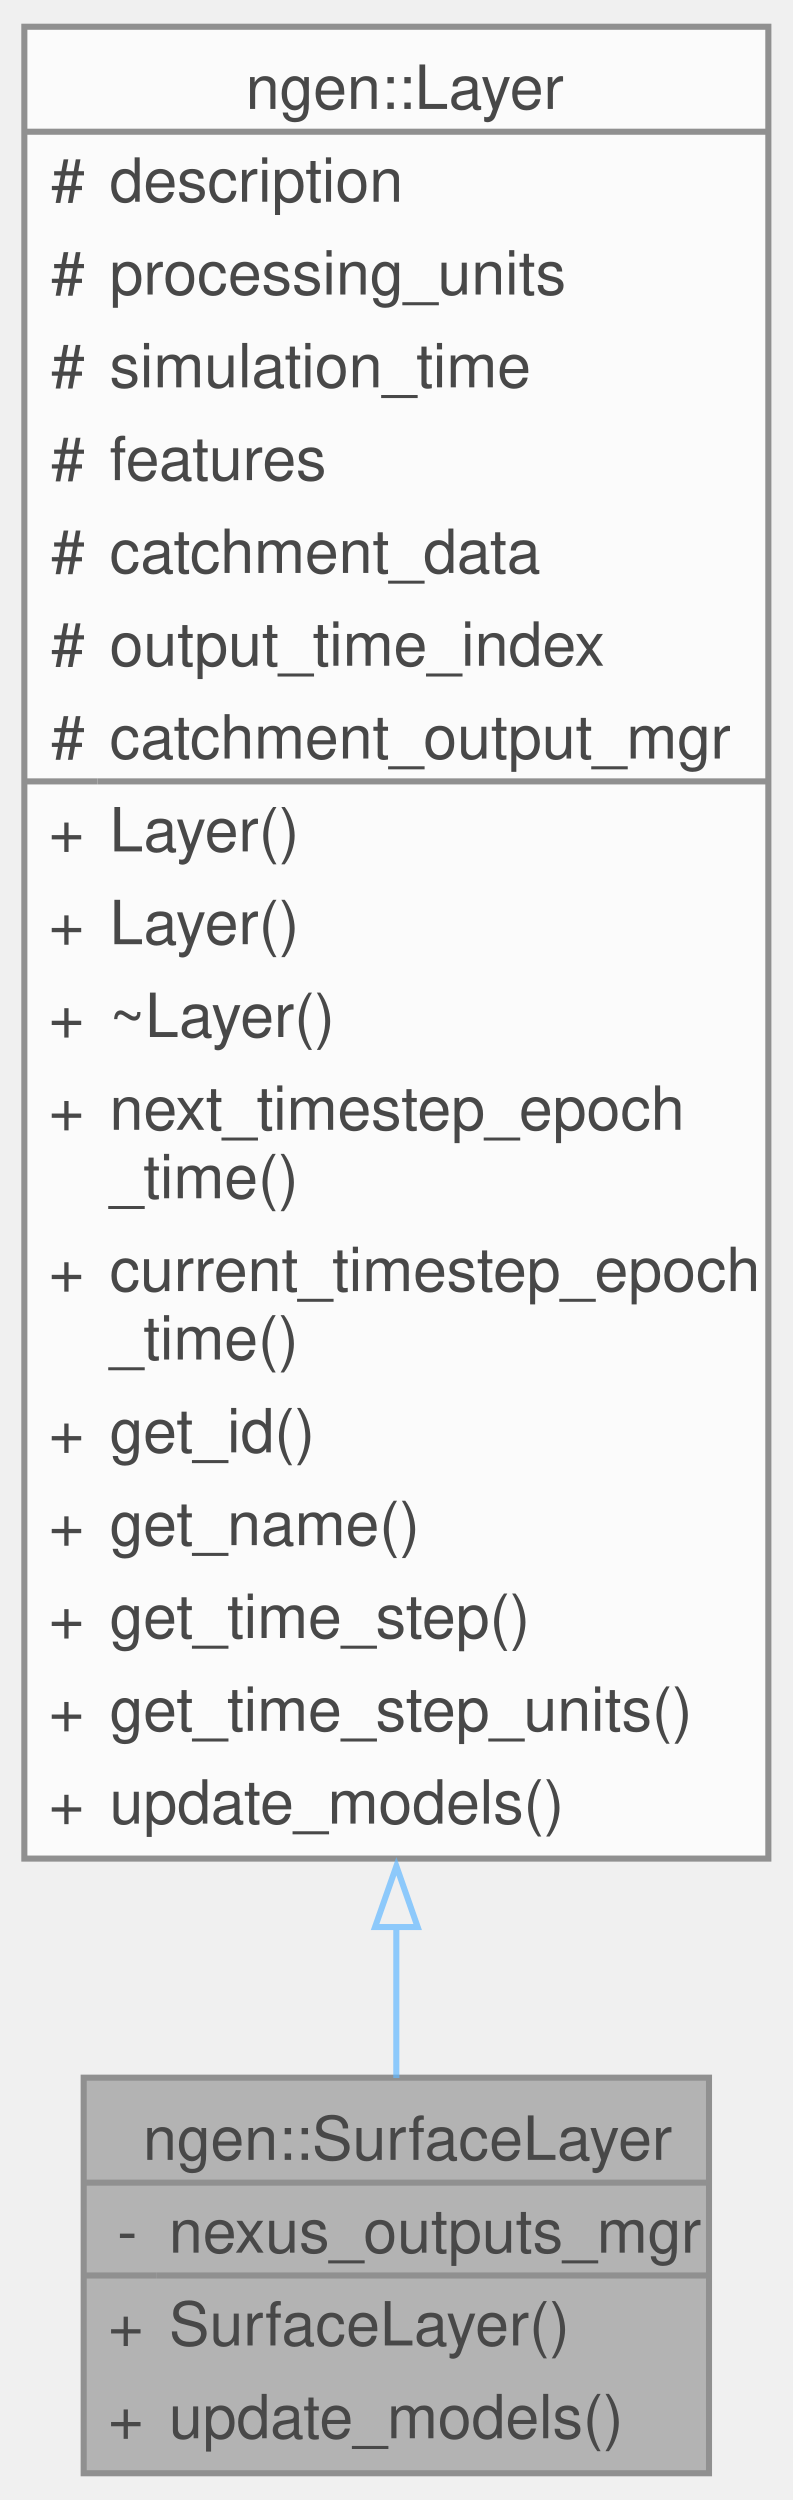
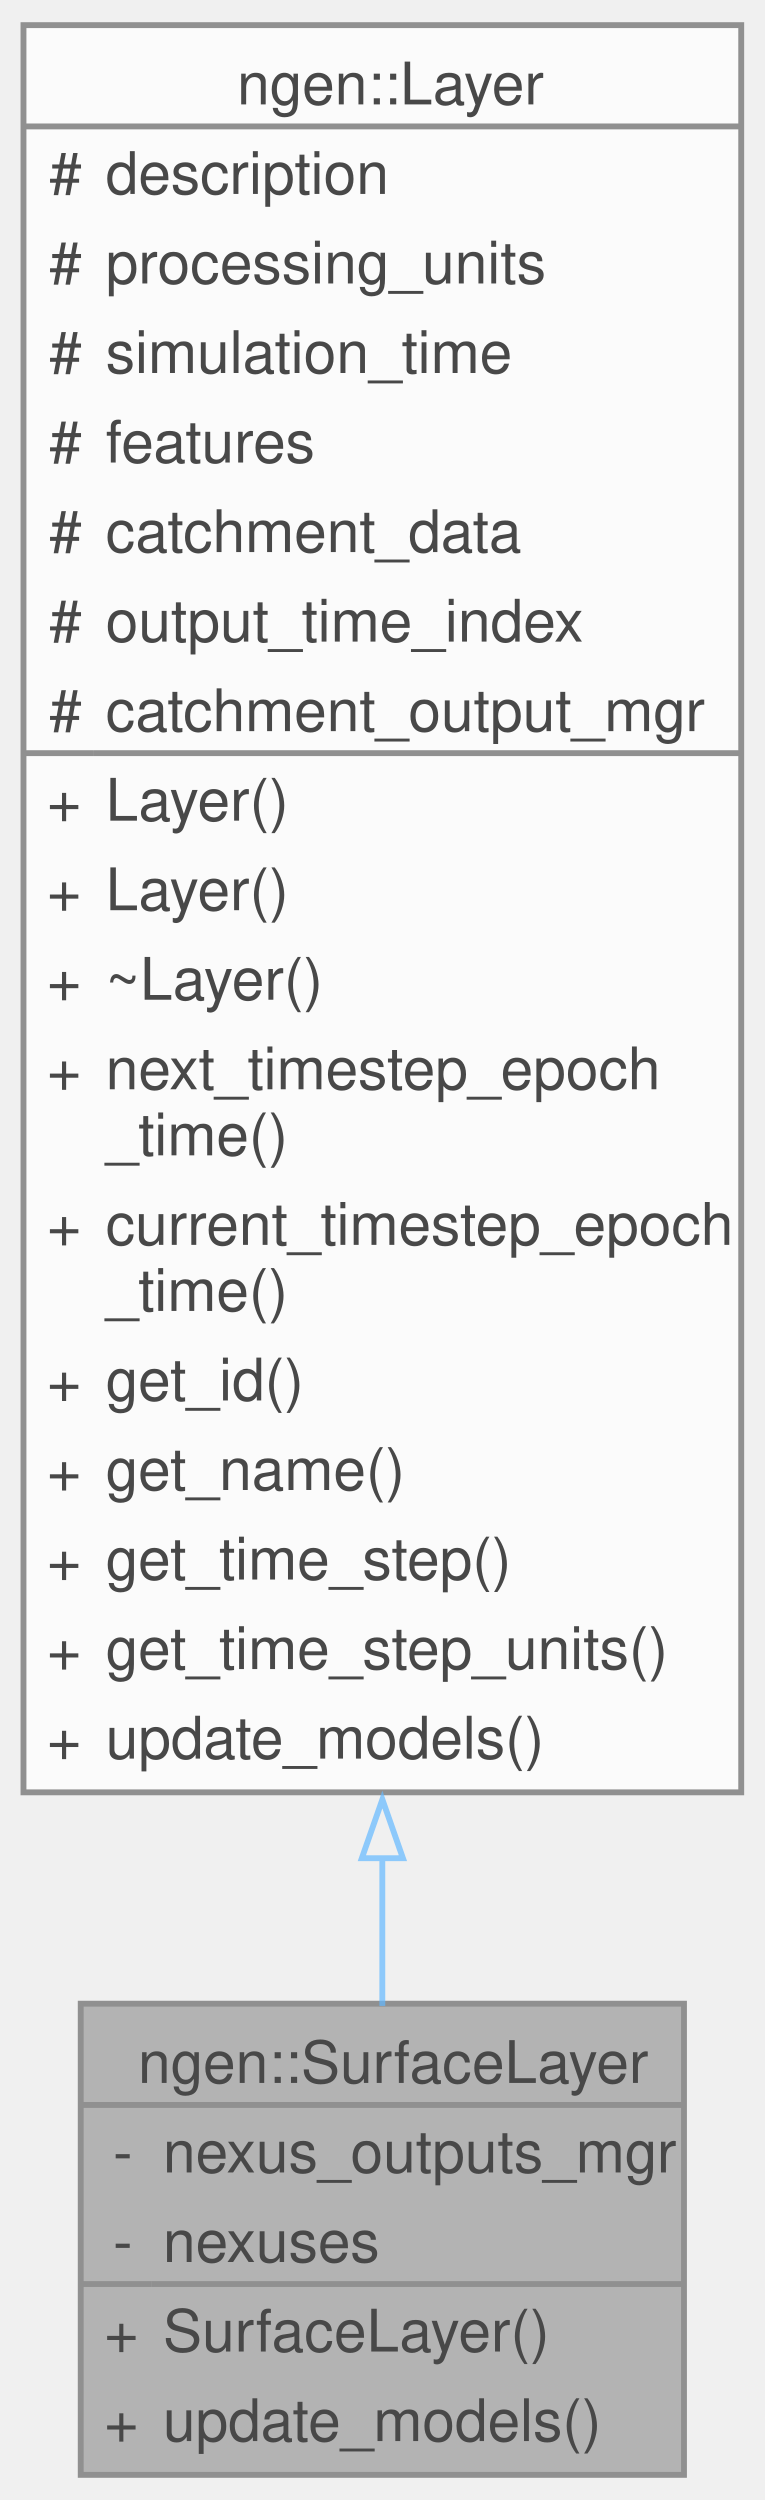
- <svg xmlns="http://www.w3.org/2000/svg" xmlns:xlink="http://www.w3.org/1999/xlink" width="130pt" height="410pt" viewBox="0.00 0.00 130.25 410.00">
+ <svg xmlns="http://www.w3.org/2000/svg" xmlns:xlink="http://www.w3.org/1999/xlink" width="130pt" height="425pt" viewBox="0.00 0.00 130.25 425.25">
  <svg id="main" version="1.1" xml:space="preserve">
    <style type="text/css">
.node, .edge {opacity: 0.7;}
.node.selected, .edge.selected {opacity: 1;}
.edge:hover path { stroke: red; }
.edge:hover polygon { stroke: red; fill: red; }
</style>
    <svg id="graph" class="graph">
-       <g id="graph0" class="graph" transform="scale(1 1) rotate(0) translate(4 406)">
+       <g id="graph0" class="graph" transform="scale(1 1) rotate(0) translate(4 421.25)">
        <g id="Node000001" class="node">
          <g id="a_Node000001">
            <a xlink:title=" ">
-               <polygon fill="#999999" stroke="none" points="112.5,-65 9.75,-65 9.75,0 112.5,0 112.5,-65" />
-               <text text-anchor="start" x="19.5" y="-51.5" font-family="Helvetica,sans-Serif" font-size="10.00">ngen::SurfaceLayer</text>
+               <polygon fill="#999999" stroke="none" points="112.5,-80.25 9.75,-80.25 9.75,0 112.5,0 112.5,-80.25" />
+               <text text-anchor="start" x="19.5" y="-66.75" font-family="Helvetica,sans-Serif" font-size="10.00">ngen::SurfaceLayer</text>
+               <text text-anchor="start" x="15.25" y="-51.5" font-family="Helvetica,sans-Serif" font-size="10.00">-</text>
+               <text text-anchor="start" x="23.75" y="-51.5" font-family="Helvetica,sans-Serif" font-size="10.00">nexus_outputs_mgr</text>
              <text text-anchor="start" x="15.25" y="-36.25" font-family="Helvetica,sans-Serif" font-size="10.00">-</text>
-               <text text-anchor="start" x="23.75" y="-36.25" font-family="Helvetica,sans-Serif" font-size="10.00">nexus_outputs_mgr</text>
+               <text text-anchor="start" x="23.75" y="-36.25" font-family="Helvetica,sans-Serif" font-size="10.00">nexuses</text>
              <text text-anchor="start" x="13.75" y="-21" font-family="Helvetica,sans-Serif" font-size="10.00">+</text>
              <text text-anchor="start" x="23.75" y="-21" font-family="Helvetica,sans-Serif" font-size="10.00">SurfaceLayer()</text>
              <text text-anchor="start" x="13.75" y="-5.75" font-family="Helvetica,sans-Serif" font-size="10.00">+</text>
              <text text-anchor="start" x="23.75" y="-5.75" font-family="Helvetica,sans-Serif" font-size="10.00">update_models()</text>
-               <polygon fill="#666666" stroke="#666666" points="9.75,-47.75 9.75,-47.75 112.5,-47.75 112.5,-47.75 9.75,-47.75" />
+               <polygon fill="#666666" stroke="#666666" points="9.75,-63 9.75,-63 112.5,-63 112.5,-63 9.75,-63" />
              <polygon fill="#666666" stroke="#666666" points="9.75,-32.5 9.75,-32.5 21.75,-32.5 21.75,-32.5 9.75,-32.5" />
              <polygon fill="#666666" stroke="#666666" points="21.75,-32.5 21.75,-32.5 112.5,-32.5 112.5,-32.5 21.75,-32.5" />
-               <polygon fill="none" stroke="#666666" points="9.75,0 9.75,-65 112.5,-65 112.5,0 9.75,0" />
+               <polygon fill="none" stroke="#666666" points="9.75,0 9.75,-80.25 112.5,-80.25 112.5,0 9.75,0" />
            </a>
          </g>
        </g>
        <g id="Node000002" class="node">
          <g id="a_Node000002">
            <a xlink:href="classngen_1_1_layer.html" target="_top" xlink:title=" ">
-               <polygon fill="white" stroke="none" points="122.25,-402 0,-402 0,-101 122.25,-101 122.25,-402" />
-               <text text-anchor="start" x="36.38" y="-388.5" font-family="Helvetica,sans-Serif" font-size="10.00">ngen::Layer</text>
+               <polygon fill="white" stroke="none" points="122.25,-417.25 0,-417.25 0,-116.25 122.25,-116.25 122.25,-417.25" />
+               <text text-anchor="start" x="36.38" y="-403.75" font-family="Helvetica,sans-Serif" font-size="10.00">ngen::Layer</text>
+               <text text-anchor="start" x="4.38" y="-388.5" font-family="Helvetica,sans-Serif" font-size="10.00">#</text>
+               <text text-anchor="start" x="14" y="-388.5" font-family="Helvetica,sans-Serif" font-size="10.00">description</text>
              <text text-anchor="start" x="4.38" y="-373.25" font-family="Helvetica,sans-Serif" font-size="10.00">#</text>
-               <text text-anchor="start" x="14" y="-373.25" font-family="Helvetica,sans-Serif" font-size="10.00">description</text>
+               <text text-anchor="start" x="14" y="-373.25" font-family="Helvetica,sans-Serif" font-size="10.00">processing_units</text>
              <text text-anchor="start" x="4.38" y="-358" font-family="Helvetica,sans-Serif" font-size="10.00">#</text>
-               <text text-anchor="start" x="14" y="-358" font-family="Helvetica,sans-Serif" font-size="10.00">processing_units</text>
+               <text text-anchor="start" x="14" y="-358" font-family="Helvetica,sans-Serif" font-size="10.00">simulation_time</text>
              <text text-anchor="start" x="4.38" y="-342.75" font-family="Helvetica,sans-Serif" font-size="10.00">#</text>
-               <text text-anchor="start" x="14" y="-342.75" font-family="Helvetica,sans-Serif" font-size="10.00">simulation_time</text>
+               <text text-anchor="start" x="14" y="-342.75" font-family="Helvetica,sans-Serif" font-size="10.00">features</text>
              <text text-anchor="start" x="4.38" y="-327.5" font-family="Helvetica,sans-Serif" font-size="10.00">#</text>
-               <text text-anchor="start" x="14" y="-327.5" font-family="Helvetica,sans-Serif" font-size="10.00">features</text>
+               <text text-anchor="start" x="14" y="-327.5" font-family="Helvetica,sans-Serif" font-size="10.00">catchment_data</text>
              <text text-anchor="start" x="4.38" y="-312.25" font-family="Helvetica,sans-Serif" font-size="10.00">#</text>
-               <text text-anchor="start" x="14" y="-312.25" font-family="Helvetica,sans-Serif" font-size="10.00">catchment_data</text>
+               <text text-anchor="start" x="14" y="-312.25" font-family="Helvetica,sans-Serif" font-size="10.00">output_time_index</text>
              <text text-anchor="start" x="4.38" y="-297" font-family="Helvetica,sans-Serif" font-size="10.00">#</text>
-               <text text-anchor="start" x="14" y="-297" font-family="Helvetica,sans-Serif" font-size="10.00">output_time_index</text>
-               <text text-anchor="start" x="4.38" y="-281.75" font-family="Helvetica,sans-Serif" font-size="10.00">#</text>
-               <text text-anchor="start" x="14" y="-281.75" font-family="Helvetica,sans-Serif" font-size="10.00">catchment_output_mgr</text>
+               <text text-anchor="start" x="14" y="-297" font-family="Helvetica,sans-Serif" font-size="10.00">catchment_output_mgr</text>
+               <text text-anchor="start" x="4" y="-281.75" font-family="Helvetica,sans-Serif" font-size="10.00">+</text>
+               <text text-anchor="start" x="14" y="-281.75" font-family="Helvetica,sans-Serif" font-size="10.00">Layer()</text>
              <text text-anchor="start" x="4" y="-266.5" font-family="Helvetica,sans-Serif" font-size="10.00">+</text>
              <text text-anchor="start" x="14" y="-266.5" font-family="Helvetica,sans-Serif" font-size="10.00">Layer()</text>
              <text text-anchor="start" x="4" y="-251.25" font-family="Helvetica,sans-Serif" font-size="10.00">+</text>
-               <text text-anchor="start" x="14" y="-251.25" font-family="Helvetica,sans-Serif" font-size="10.00">Layer()</text>
+               <text text-anchor="start" x="14" y="-251.25" font-family="Helvetica,sans-Serif" font-size="10.00">~Layer()</text>
              <text text-anchor="start" x="4" y="-236" font-family="Helvetica,sans-Serif" font-size="10.00">+</text>
-               <text text-anchor="start" x="14" y="-236" font-family="Helvetica,sans-Serif" font-size="10.00">~Layer()</text>
-               <text text-anchor="start" x="4" y="-220.75" font-family="Helvetica,sans-Serif" font-size="10.00">+</text>
-               <text text-anchor="start" x="14" y="-220.75" font-family="Helvetica,sans-Serif" font-size="10.00">next_timestep_epoch</text>
-               <text text-anchor="start" x="14" y="-209.5" font-family="Helvetica,sans-Serif" font-size="10.00">_time()</text>
-               <text text-anchor="start" x="4" y="-194.25" font-family="Helvetica,sans-Serif" font-size="10.00">+</text>
-               <text text-anchor="start" x="14" y="-194.25" font-family="Helvetica,sans-Serif" font-size="10.00">current_timestep_epoch</text>
-               <text text-anchor="start" x="14" y="-183" font-family="Helvetica,sans-Serif" font-size="10.00">_time()</text>
+               <text text-anchor="start" x="14" y="-236" font-family="Helvetica,sans-Serif" font-size="10.00">next_timestep_epoch</text>
+               <text text-anchor="start" x="14" y="-224.75" font-family="Helvetica,sans-Serif" font-size="10.00">_time()</text>
+               <text text-anchor="start" x="4" y="-209.5" font-family="Helvetica,sans-Serif" font-size="10.00">+</text>
+               <text text-anchor="start" x="14" y="-209.5" font-family="Helvetica,sans-Serif" font-size="10.00">current_timestep_epoch</text>
+               <text text-anchor="start" x="14" y="-198.25" font-family="Helvetica,sans-Serif" font-size="10.00">_time()</text>
+               <text text-anchor="start" x="4" y="-183" font-family="Helvetica,sans-Serif" font-size="10.00">+</text>
+               <text text-anchor="start" x="14" y="-183" font-family="Helvetica,sans-Serif" font-size="10.00">get_id()</text>
              <text text-anchor="start" x="4" y="-167.75" font-family="Helvetica,sans-Serif" font-size="10.00">+</text>
-               <text text-anchor="start" x="14" y="-167.75" font-family="Helvetica,sans-Serif" font-size="10.00">get_id()</text>
+               <text text-anchor="start" x="14" y="-167.75" font-family="Helvetica,sans-Serif" font-size="10.00">get_name()</text>
              <text text-anchor="start" x="4" y="-152.5" font-family="Helvetica,sans-Serif" font-size="10.00">+</text>
-               <text text-anchor="start" x="14" y="-152.5" font-family="Helvetica,sans-Serif" font-size="10.00">get_name()</text>
+               <text text-anchor="start" x="14" y="-152.5" font-family="Helvetica,sans-Serif" font-size="10.00">get_time_step()</text>
              <text text-anchor="start" x="4" y="-137.25" font-family="Helvetica,sans-Serif" font-size="10.00">+</text>
-               <text text-anchor="start" x="14" y="-137.25" font-family="Helvetica,sans-Serif" font-size="10.00">get_time_step()</text>
+               <text text-anchor="start" x="14" y="-137.25" font-family="Helvetica,sans-Serif" font-size="10.00">get_time_step_units()</text>
              <text text-anchor="start" x="4" y="-122" font-family="Helvetica,sans-Serif" font-size="10.00">+</text>
-               <text text-anchor="start" x="14" y="-122" font-family="Helvetica,sans-Serif" font-size="10.00">get_time_step_units()</text>
-               <text text-anchor="start" x="4" y="-106.75" font-family="Helvetica,sans-Serif" font-size="10.00">+</text>
-               <text text-anchor="start" x="14" y="-106.75" font-family="Helvetica,sans-Serif" font-size="10.00">update_models()</text>
-               <polygon fill="#666666" stroke="#666666" points="0,-384.75 0,-384.75 122.25,-384.75 122.25,-384.75 0,-384.75" />
-               <polygon fill="#666666" stroke="#666666" points="0,-278 0,-278 12,-278 12,-278 0,-278" />
-               <polygon fill="#666666" stroke="#666666" points="12,-278 12,-278 122.25,-278 122.25,-278 12,-278" />
-               <polygon fill="none" stroke="#666666" points="0,-101 0,-402 122.25,-402 122.25,-101 0,-101" />
+               <text text-anchor="start" x="14" y="-122" font-family="Helvetica,sans-Serif" font-size="10.00">update_models()</text>
+               <polygon fill="#666666" stroke="#666666" points="0,-400 0,-400 122.25,-400 122.25,-400 0,-400" />
+               <polygon fill="#666666" stroke="#666666" points="0,-293.25 0,-293.25 12,-293.25 12,-293.25 0,-293.25" />
+               <polygon fill="#666666" stroke="#666666" points="12,-293.25 12,-293.25 122.25,-293.25 122.25,-293.25 12,-293.25" />
+               <polygon fill="none" stroke="#666666" points="0,-116.25 0,-417.25 122.25,-417.25 122.25,-116.25 0,-116.25" />
            </a>
          </g>
        </g>
        <g id="edge1_Node000001_Node000002" class="edge">
          <g id="a_edge1_Node000001_Node000002">
            <a xlink:title=" ">
-               <path fill="none" stroke="#63b8ff" d="M61.12,-89.91C61.12,-80.83 61.12,-72.39 61.12,-64.95" />
-               <polygon fill="none" stroke="#63b8ff" points="57.63,-89.75 61.13,-99.75 64.63,-89.75 57.63,-89.75" />
+               <path fill="none" stroke="#63b8ff" d="M61.12,-105.24C61.12,-96.16 61.12,-87.6 61.12,-79.87" />
+               <polygon fill="none" stroke="#63b8ff" points="57.63,-105.03 61.13,-115.03 64.63,-105.03 57.63,-105.03" />
            </a>
          </g>
        </g>
      </g>
    </svg>
  </svg>
  <style type="text/css">

[data-mouse-over-selected='false'] { opacity: 0.7; }
[data-mouse-over-selected='true']  { opacity: 1.0; }

</style>
</svg>
